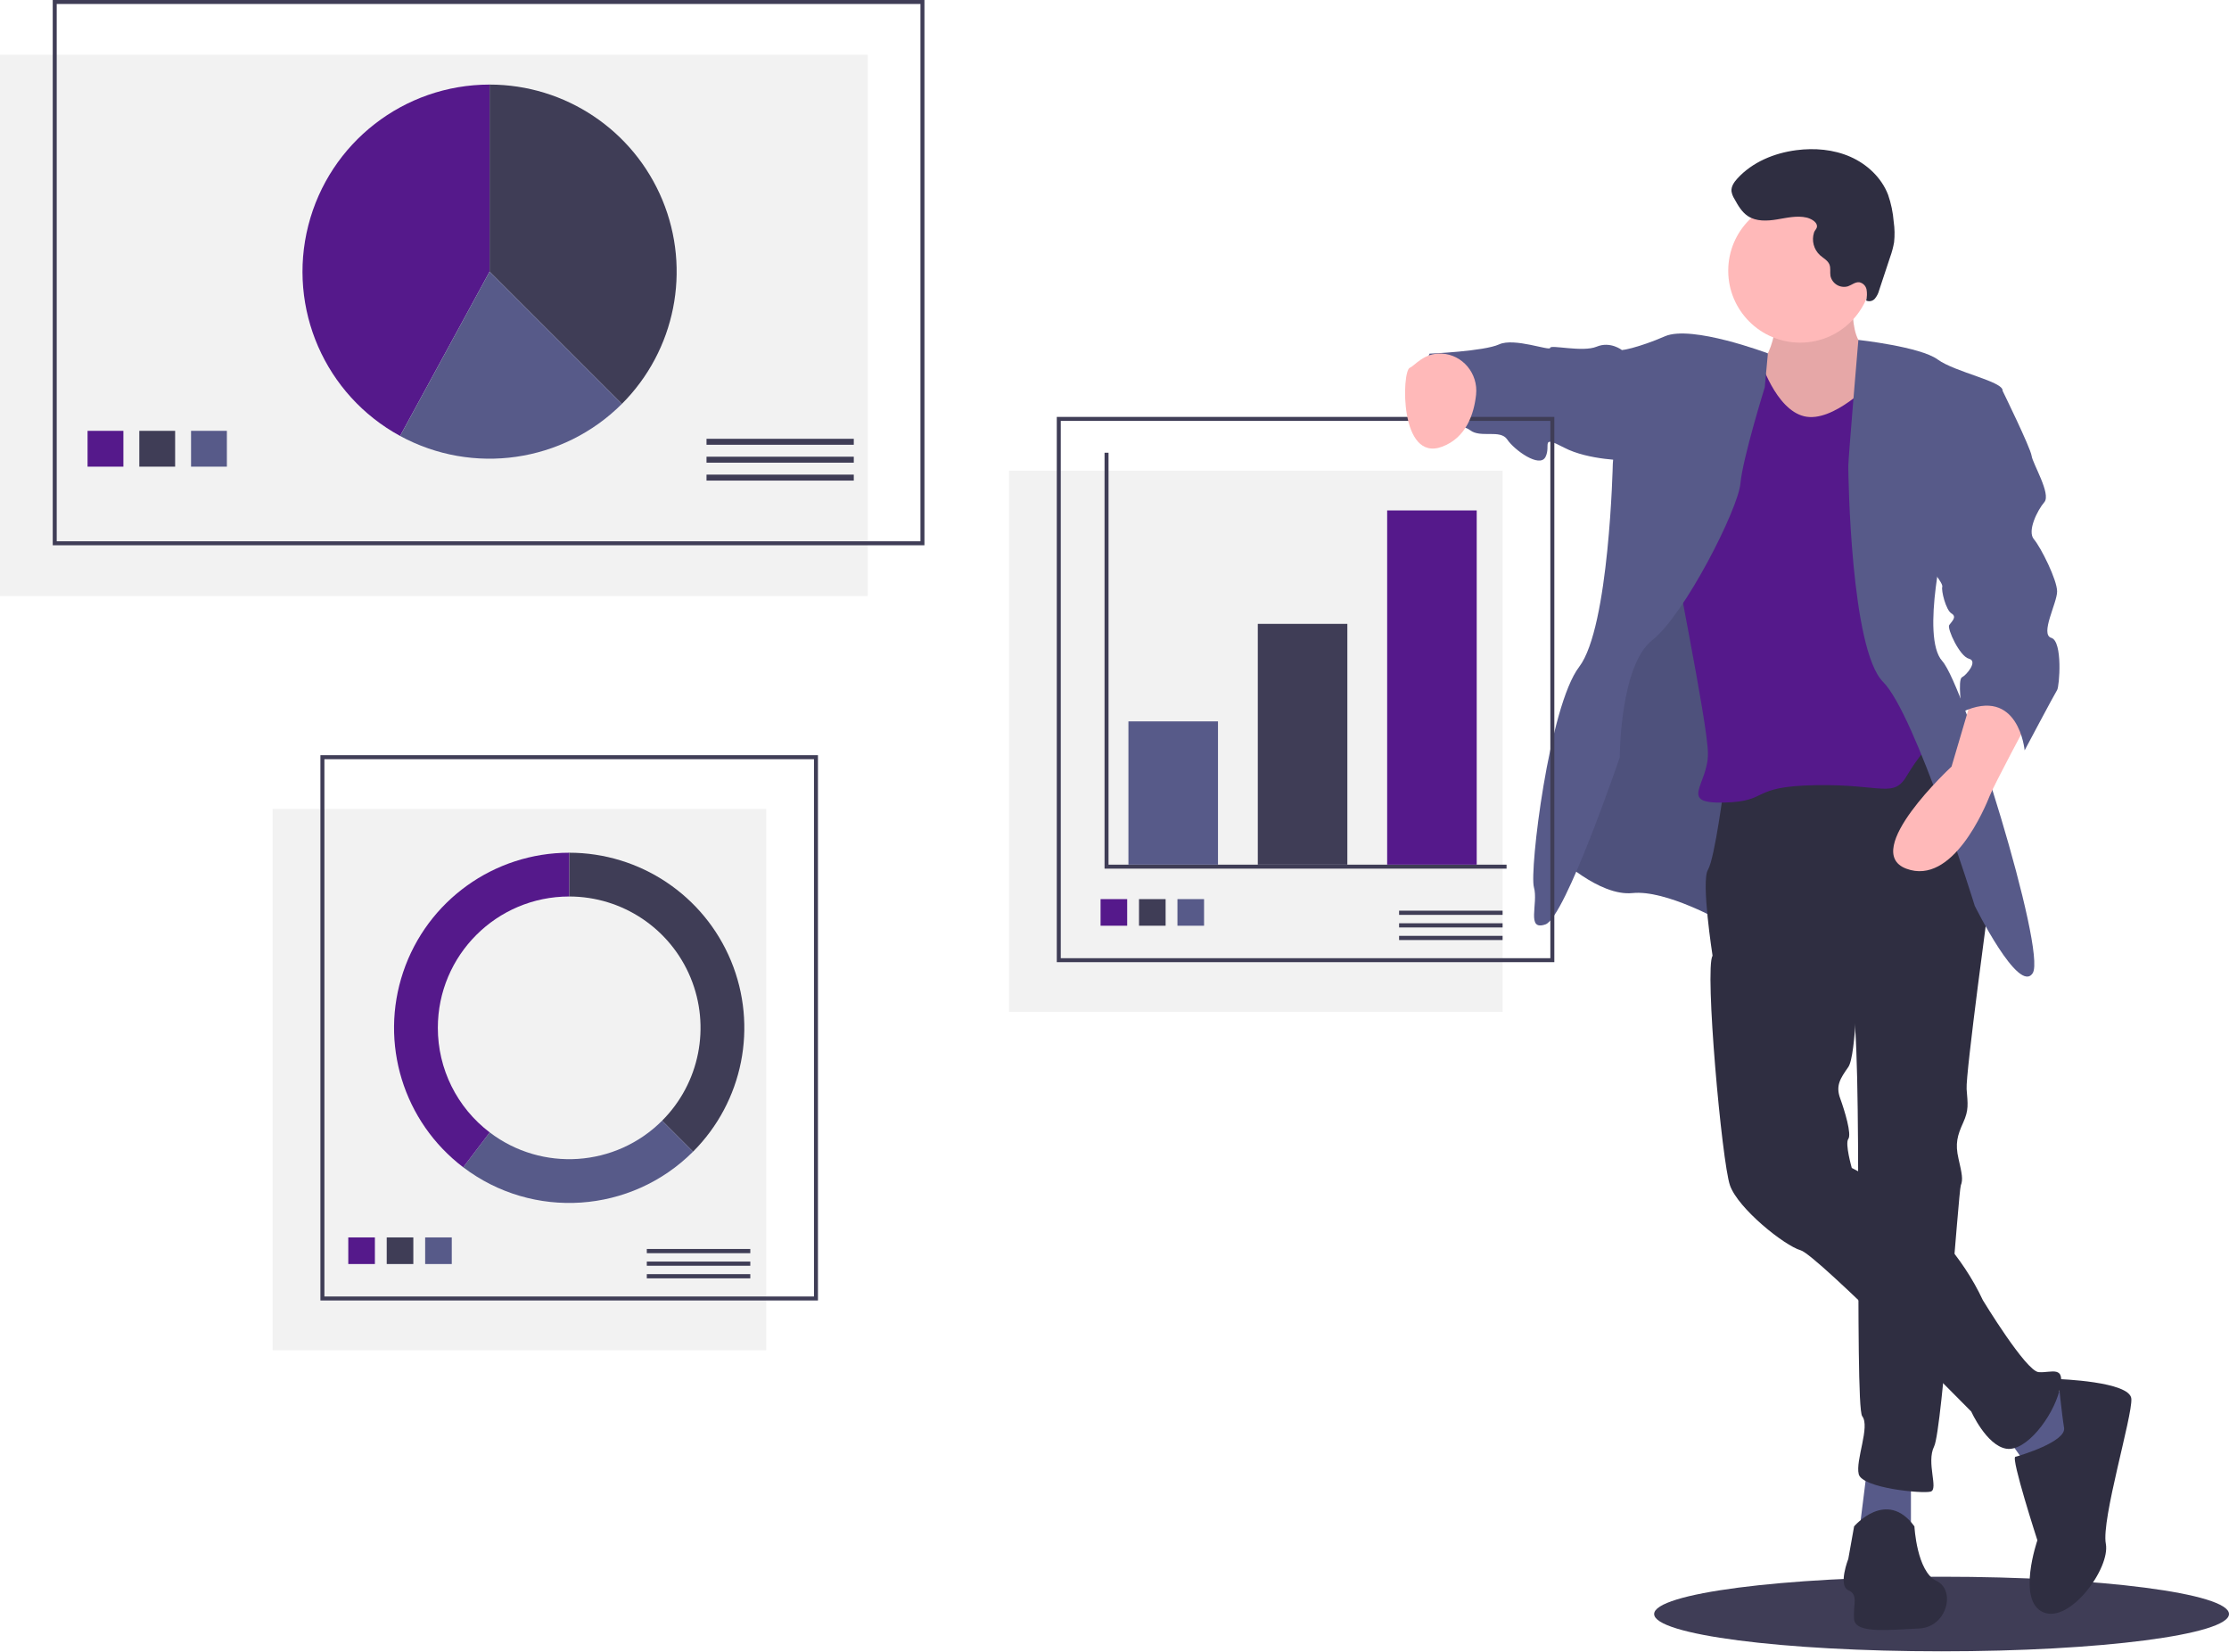
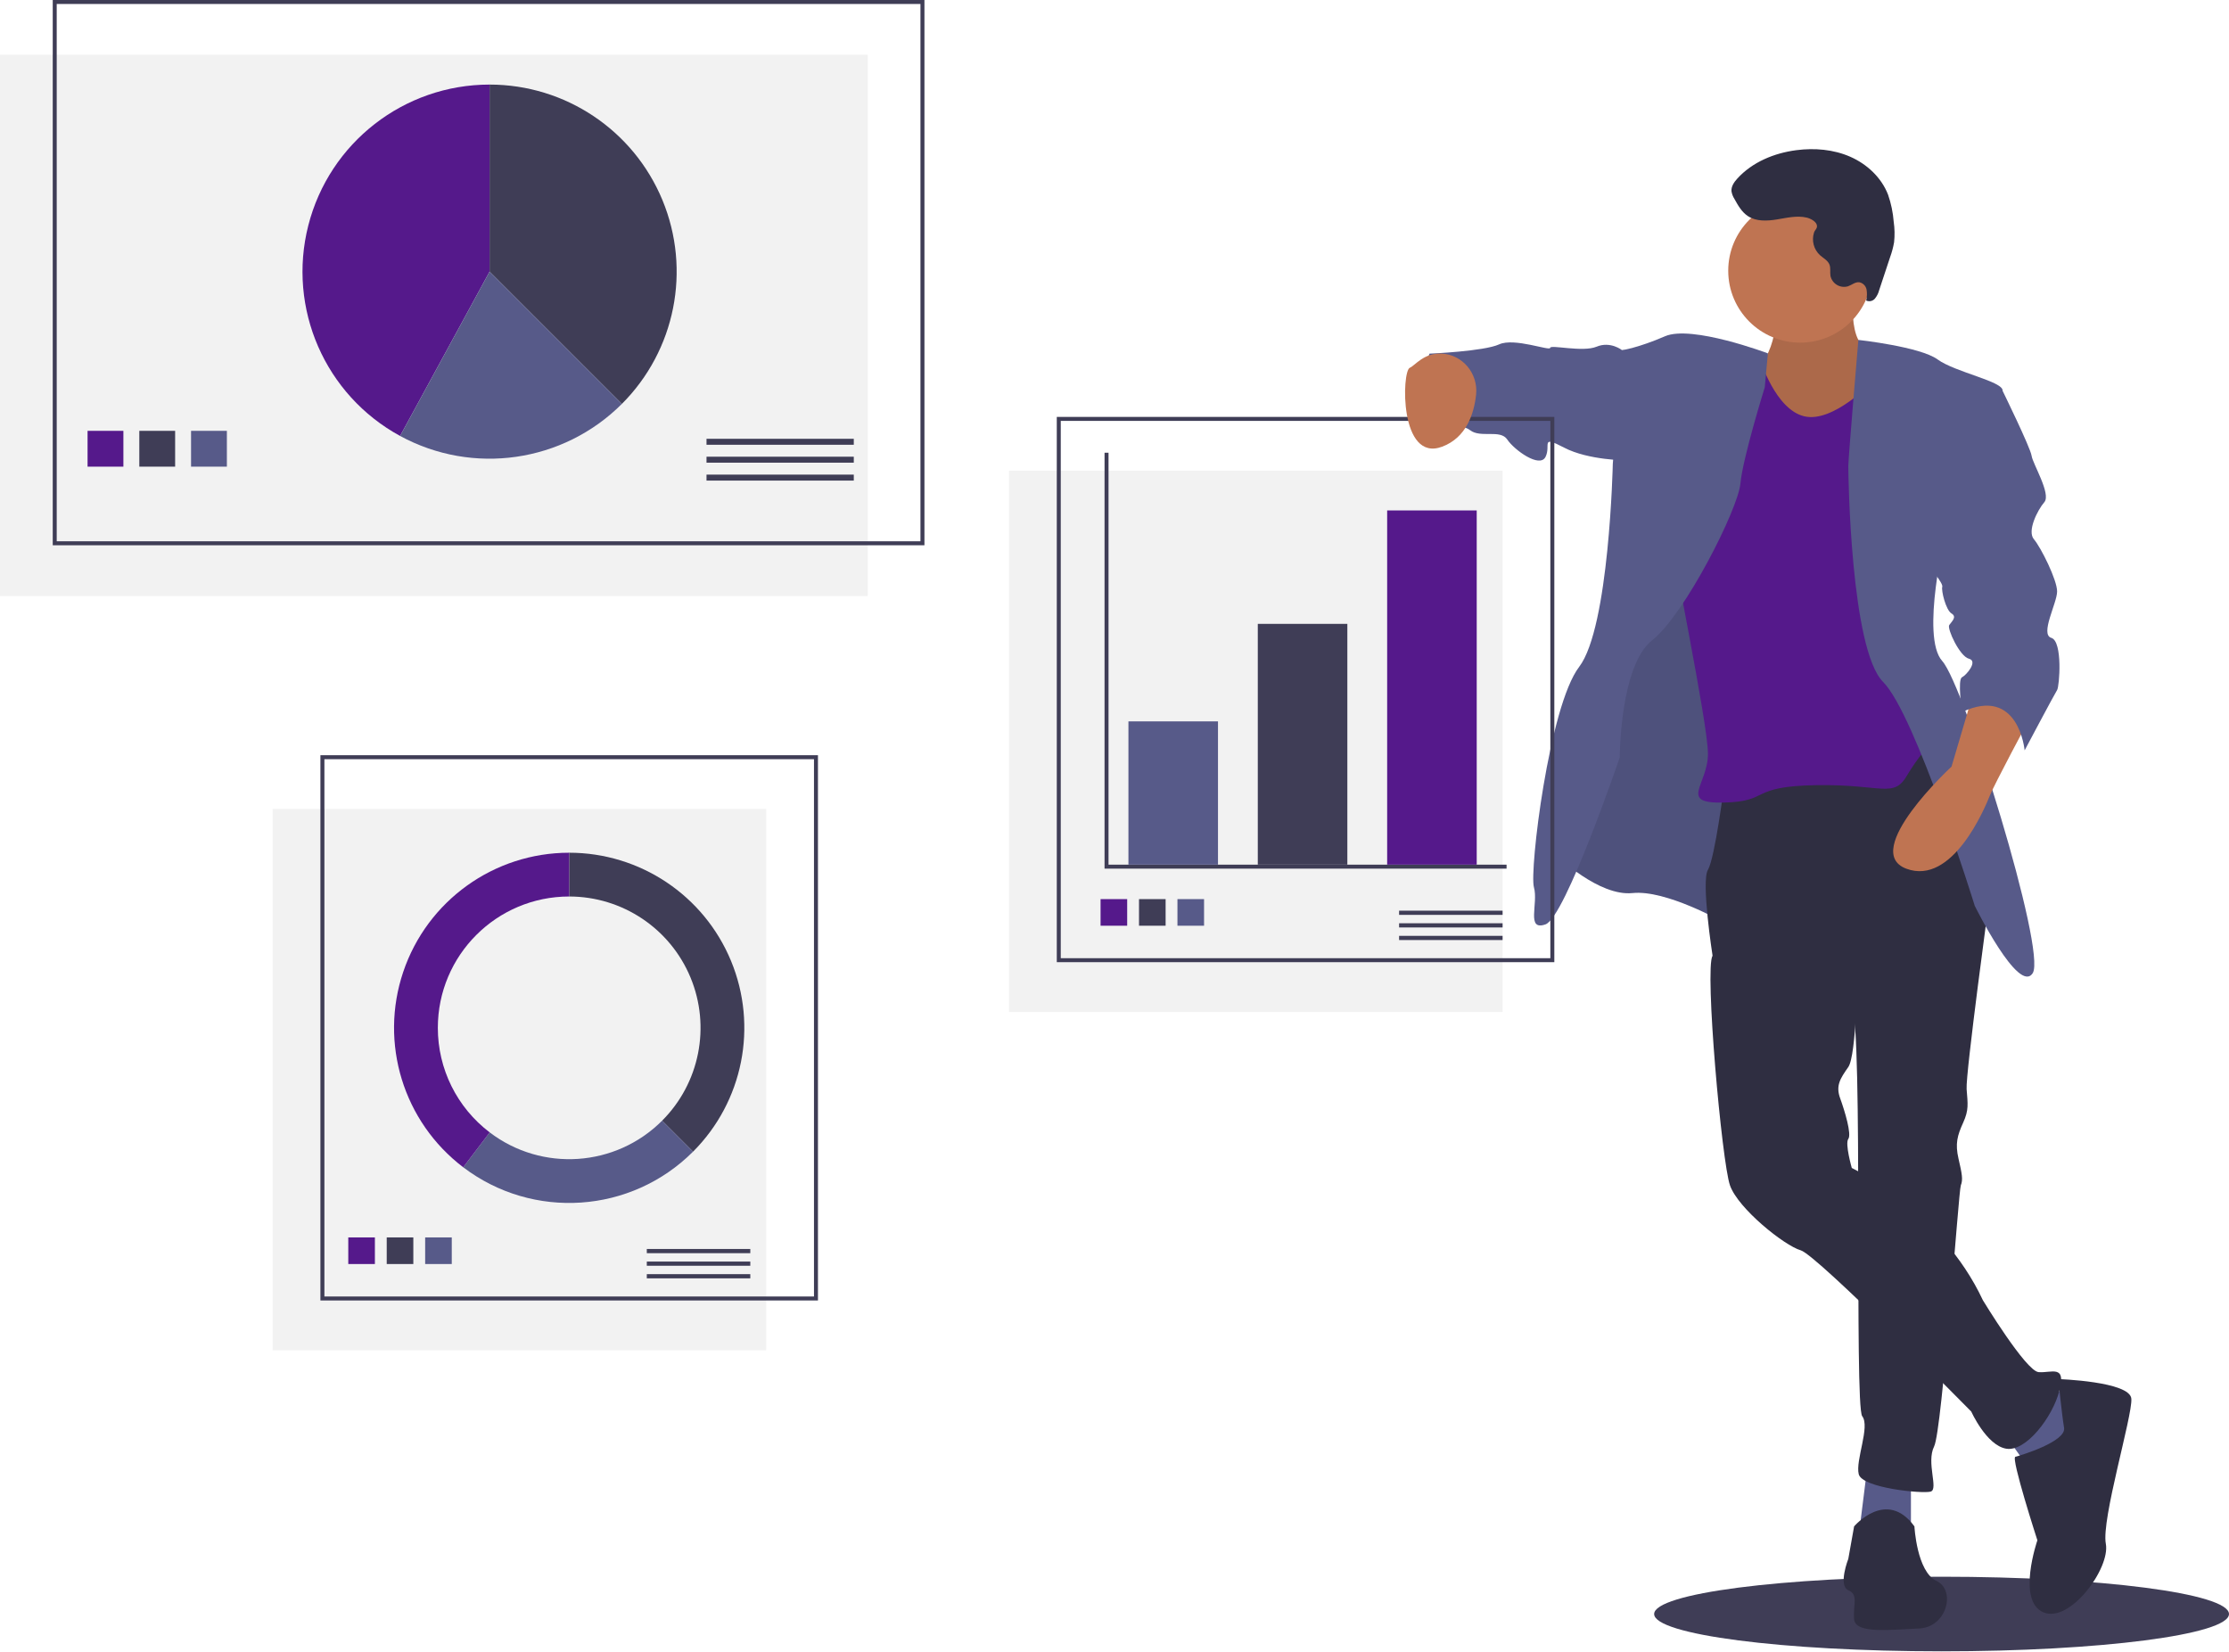
<svg xmlns="http://www.w3.org/2000/svg" id="fa973782-3a18-4630-a762-87130b613ac3" width="1120" height="829.801" data-name="Layer 1" viewBox="0 0 1120 829.801">
  <ellipse cx="975.579" cy="811.059" fill="#3f3d56" rx="144.421" ry="18.742" />
  <rect width="436" height="272" y="27.5" fill="#f2f2f2" />
  <rect width="436" height="272" x="27.5" y="1" fill="none" stroke="#3f3d56" stroke-miterlimit="10" stroke-width="2" />
  <path fill="#3f3d56" d="M352.468,237.568A94,94,0,0,0,286,77.1v94Z" transform="translate(-40 -34.59967)" />
  <path fill="#55198b" d="M286,77.1a94.011,94.011,0,0,0-44.968,176.564L286,171.1Z" transform="translate(-40 -34.59967)" />
  <path fill="#575a89" d="M352.468,237.568,286,171.1l-44.968,82.564a94.049,94.049,0,0,0,111.436-16.096Z" transform="translate(-40 -34.59967)" />
  <rect width="18" height="18" x="44" y="216.5" fill="#55198b" />
  <rect width="18" height="18" x="70" y="216.5" fill="#3f3d56" />
  <rect width="18" height="18" x="96" y="216.5" fill="#575a89" />
  <rect width="74" height="3" x="355" y="220.5" fill="#3f3d56" />
  <rect width="74" height="3" x="355" y="229.5" fill="#3f3d56" />
  <rect width="74" height="3" x="355" y="238.5" fill="#3f3d56" />
  <rect width="248" height="272" x="137" y="406.5" fill="#f2f2f2" />
  <rect width="248" height="272" x="162" y="380.5" fill="none" stroke="#3f3d56" stroke-miterlimit="10" stroke-width="2" />
  <rect width="13.371" height="13.371" x="175" y="621.814" fill="#55198b" />
  <rect width="13.371" height="13.371" x="194.314" y="621.814" fill="#3f3d56" />
  <rect width="13.371" height="13.371" x="213.629" y="621.814" fill="#575a89" />
  <rect width="52" height="2.108" x="325" y="627.622" fill="#3f3d56" />
  <rect width="52" height="2.108" x="325" y="633.946" fill="#3f3d56" />
  <rect width="52" height="2.108" x="325" y="640.27" fill="#3f3d56" />
  <path fill="#3f3d56" d="M326,463.1v22a66,66,0,0,1,46.669,112.669l15.556,15.556A88,88,0,0,0,326,463.1Z" transform="translate(-40 -34.59967)" />
  <path fill="#575a89" d="M388.225,613.325l-15.556-15.556a65.983,65.983,0,0,1-86.6,5.872L272.753,621.161a87.998,87.998,0,0,0,115.472-7.836Z" transform="translate(-40 -34.59967)" />
  <path fill="#55198b" d="M260,551.1a66,66,0,0,1,66-66v-22a87.999,87.999,0,0,0-53.247,158.061l13.316-17.521A65.885,65.885,0,0,1,260,551.1Z" transform="translate(-40 -34.59967)" />
-   <path fill="#ffb9b9" d="M971.624,175.593s-4.08,30.311,6.412,33.808,7.578,30.311,7.578,30.311l-31.476,23.899-27.979,2.332-6.995-36.14L923.244,220.476s15.738-18.653,4.663-37.888S971.624,175.593,971.624,175.593Z" transform="translate(-40 -34.59967)" />
+   <path fill="#bf7452" d="M971.624,175.593s-4.08,30.311,6.412,33.808,7.578,30.311,7.578,30.311l-31.476,23.899-27.979,2.332-6.995-36.14L923.244,220.476s15.738-18.653,4.663-37.888S971.624,175.593,971.624,175.593Z" transform="translate(-40 -34.59967)" />
  <path d="M971.624,175.593s-4.08,30.311,6.412,33.808,7.578,30.311,7.578,30.311l-31.476,23.899-27.979,2.332-6.995-36.14L923.244,220.476s15.738-18.653,4.663-37.888S971.624,175.593,971.624,175.593Z" opacity=".1" transform="translate(-40 -34.59967)" />
  <path fill="#575a89" d="M942.48,411.666,905.757,497.935s-28.562-16.321-45.466-14.572-37.888-18.653-37.888-18.653l20.984-101.424,39.054-107.836,54.209,34.391Z" transform="translate(-40 -34.59967)" />
  <path d="M942.48,411.666,905.757,497.935s-28.562-16.321-45.466-14.572-37.888-18.653-37.888-18.653l20.984-101.424,39.054-107.836,54.209,34.391Z" opacity=".1" transform="translate(-40 -34.59967)" />
  <polygon fill="#575a89" points="960.186 743.708 960.186 771.687 933.956 771.687 938.036 739.045 960.186 743.708" />
  <polygon fill="#575a89" points="1028.385 695.328 1047.621 706.986 1033.631 739.045 1019.059 737.296 1005.069 717.478 1028.385 695.328" />
  <path fill="#2f2e41" d="M1005.432,403.505l34.391,81.023s-12.241,89.766-11.658,97.344,1.166,10.492-1.749,16.904-4.08,10.492-2.332,18.07,2.332,10.492,1.166,13.407-9.326,122.991-13.407,131.152,2.332,21.567-1.749,22.733-34.391-1.749-36.14-8.743,5.829-23.899,1.749-29.145.583-194.105-5.246-206.928-69.948-24.482-69.948-24.482-5.829-37.305-2.332-43.134S906.34,429.153,906.34,429.153Z" transform="translate(-40 -34.59967)" />
  <path fill="#2f2e41" d="M971.624,801.624s16.321-19.236,30.311,0c0,0,1.166,22.733,11.075,27.396s5.246,23.316-8.743,23.899-32.059,2.914-32.642-4.663,2.332-12.241-2.914-14.572,0-15.738,0-15.738Z" transform="translate(-40 -34.59967)" />
  <path fill="#2f2e41" d="M973.373,522.999s-.583,41.969-4.663,47.798-6.412,9.326-4.08,15.738,5.829,18.07,4.08,20.401,1.749,14.572,1.749,14.572,44.883,21.567,65.867,66.45c0,0,21.567,35.557,27.979,36.14s13.99-4.08,10.492,9.326-16.904,30.894-26.813,29.145S1030.497,743.917,1030.497,743.917s-77.525-78.691-85.686-81.023-31.476-20.984-35.557-32.642-12.824-109.002-8.743-115.413,19.236-15.155,19.236-15.155Z" transform="translate(-40 -34.59967)" />
  <path fill="#2f2e41" d="M1074.214,727.596s36.14,1.166,36.722,9.909-15.155,60.621-12.824,72.862-18.07,40.22-31.476,34.391-2.914-36.14-2.914-36.14-13.407-41.386-11.075-41.969,25.647-7.578,24.482-14.572S1074.214,727.596,1074.214,727.596Z" transform="translate(-40 -34.59967)" />
-   <circle cx="904.52" cy="136.039" r="36.14" fill="#ffb9b9" />
+   <circle cx="904.52" cy="136.039" r="36.14" fill="#bf7452" />
  <path fill="#55198b" d="M980.951,226.305s-19.818,20.984-34.391,17.487-22.15-28.562-22.15-28.562l-26.23-4.663s-18.653,82.771-18.653,90.932,18.653,96.178,18.653,111.916-15.155,25.065,8.161,24.482,12.241-8.161,46.049-8.743,39.054,6.995,46.049-5.246a97.523,97.523,0,0,1,17.487-21.567l-12.241-43.134L1001.935,237.38s-14.944-29.145-21.753-26.813C980.182,210.567,983.865,223.39,980.951,226.305Z" transform="translate(-40 -34.59967)" />
  <path fill="#575a89" d="M973.771,205.411s31.078,3.407,39.822,9.819,33.225,11.075,32.642,15.738-28.562,71.113-28.562,71.113-12.824,52.461-1.749,64.702,52.461,145.724,45.466,156.799-29.145-33.808-29.145-33.808-29.728-96.178-46.049-112.499S968.71,272.937,968.71,268.856,973.771,205.411,973.771,205.411Z" transform="translate(-40 -34.59967)" />
  <path fill="#575a89" d="M928.313,212.172S890.019,197.743,876.612,203.572s-21.567,6.995-21.567,6.995L850.382,267.691s-1.749,82.188-16.904,102.007-25.065,102.59-22.733,110.75-4.08,22.15,5.829,18.653,37.305-83.937,37.305-83.937,0-46.049,16.321-58.873,43.134-65.867,44.3-78.691,12.241-48.38,12.241-48.38Z" transform="translate(-40 -34.59967)" />
-   <path fill="#ffb9b9" d="M1059.642,395.928S1042.155,428.57,1039.823,434.399s-18.653,45.466-41.969,36.722,22.733-51.295,22.733-51.295l10.492-35.557S1058.476,378.441,1059.642,395.928Z" transform="translate(-40 -34.59967)" />
+   <path fill="#bf7452" d="M1059.642,395.928S1042.155,428.57,1039.823,434.399s-18.653,45.466-41.969,36.722,22.733-51.295,22.733-51.295l10.492-35.557S1058.476,378.441,1059.642,395.928Z" transform="translate(-40 -34.59967)" />
  <path fill="#575a89" d="M860.874,210.567h-5.829s-5.829-4.663-12.824-1.749-23.316-1.166-23.316.583-18.07-5.246-25.647-1.749-34.974,4.663-34.974,4.663-11.075,27.979-3.497,33.225,18.653,1.166,23.899,5.246,15.155-.583,18.653,4.663,16.321,14.572,19.236,8.743-2.914-11.075,9.326-4.663,31.476,6.412,31.476,6.412Z" transform="translate(-40 -34.59967)" />
  <path fill="#2f2e41" d="M947.778,143.937c-4.89-1.13-9.967.122-14.92.934s-10.412,1.079-14.602-1.684c-3.094-2.041-4.997-5.418-6.783-8.665a9.973,9.973,0,0,1-1.459-3.823c-.21-2.402,1.318-4.594,2.94-6.377,7.537-8.285,18.551-12.819,29.658-14.26,9.13-1.184,18.65-.391,27.081,3.307s15.68,10.47,18.995,19.06a54.127,54.127,0,0,1,2.837,13.611,40.657,40.657,0,0,1,.191,10.308,44.188,44.188,0,0,1-1.998,7.468L984.227,180.395a10.924,10.924,0,0,1-2.159,4.274,3.736,3.736,0,0,1-4.374.958,13.613,13.613,0,0,0,.197-5.5,4.641,4.641,0,0,0-3.662-3.693c-2.024-.215-3.753,1.354-5.673,2.03a6.979,6.979,0,0,1-8.811-5.245c-.303-1.896.206-3.925-.513-5.705-.842-2.086-3.074-3.179-4.751-4.677a10.936,10.936,0,0,1-3.001-11.366c.449-1.38,1.717-2.007,1.463-3.592C952.61,145.799,949.544,144.345,947.778,143.937Z" transform="translate(-40 -34.59967)" />
  <rect width="248" height="272" x="507" y="236.5" fill="#f2f2f2" />
  <rect width="248" height="272" x="532" y="210.5" fill="none" stroke="#3f3d56" stroke-miterlimit="10" stroke-width="2" />
  <polyline fill="none" stroke="#3f3d56" stroke-miterlimit="10" stroke-width="2" points="556 227.5 556 435.5 757 435.5" />
  <rect width="45" height="72" x="567" y="362.5" fill="#575a89" />
  <rect width="45" height="121" x="632" y="313.5" fill="#3f3d56" />
  <rect width="45" height="178" x="697" y="256.5" fill="#55198b" />
  <rect width="13.371" height="13.371" x="553" y="451.814" fill="#55198b" />
  <rect width="13.371" height="13.371" x="572.314" y="451.814" fill="#3f3d56" />
  <rect width="13.371" height="13.371" x="591.629" y="451.814" fill="#575a89" />
  <rect width="52" height="2.108" x="703" y="457.622" fill="#3f3d56" />
  <rect width="52" height="2.108" x="703" y="463.946" fill="#3f3d56" />
  <rect width="52" height="2.108" x="703" y="470.27" fill="#3f3d56" />
-   <path fill="#ffb9b9" d="M764.308,212.282c10.628.462,18.526,10.101,17.376,20.677-1.042,9.582-4.884,21.505-16.987,26.084-21.567,8.161-20.401-37.888-16.321-39.637C751.095,218.24,755.37,211.893,764.308,212.282Z" transform="translate(-40 -34.59967)" />
+   <path fill="#bf7452" d="M764.308,212.282c10.628.462,18.526,10.101,17.376,20.677-1.042,9.582-4.884,21.505-16.987,26.084-21.567,8.161-20.401-37.888-16.321-39.637C751.095,218.24,755.37,211.893,764.308,212.282Z" transform="translate(-40 -34.59967)" />
  <path fill="#575a89" d="M1039.823,227.854l6.412,3.114s13.99,28.562,14.572,32.642,9.909,19.236,6.412,23.316-8.743,14.572-5.246,18.653,11.658,20.401,11.658,26.23-8.743,21.567-2.914,23.316,4.08,24.482,2.914,26.23-16.321,30.311-16.321,30.311-2.914-32.642-31.476-19.236c0,0-2.332-16.321,0-17.487s8.161-8.161,3.497-9.326-11.075-15.155-9.909-16.904,4.08-4.08,1.166-5.829-5.246-11.658-4.663-13.407-6.412-9.909-6.412-9.909Z" transform="translate(-40 -34.59967)" />
</svg>
